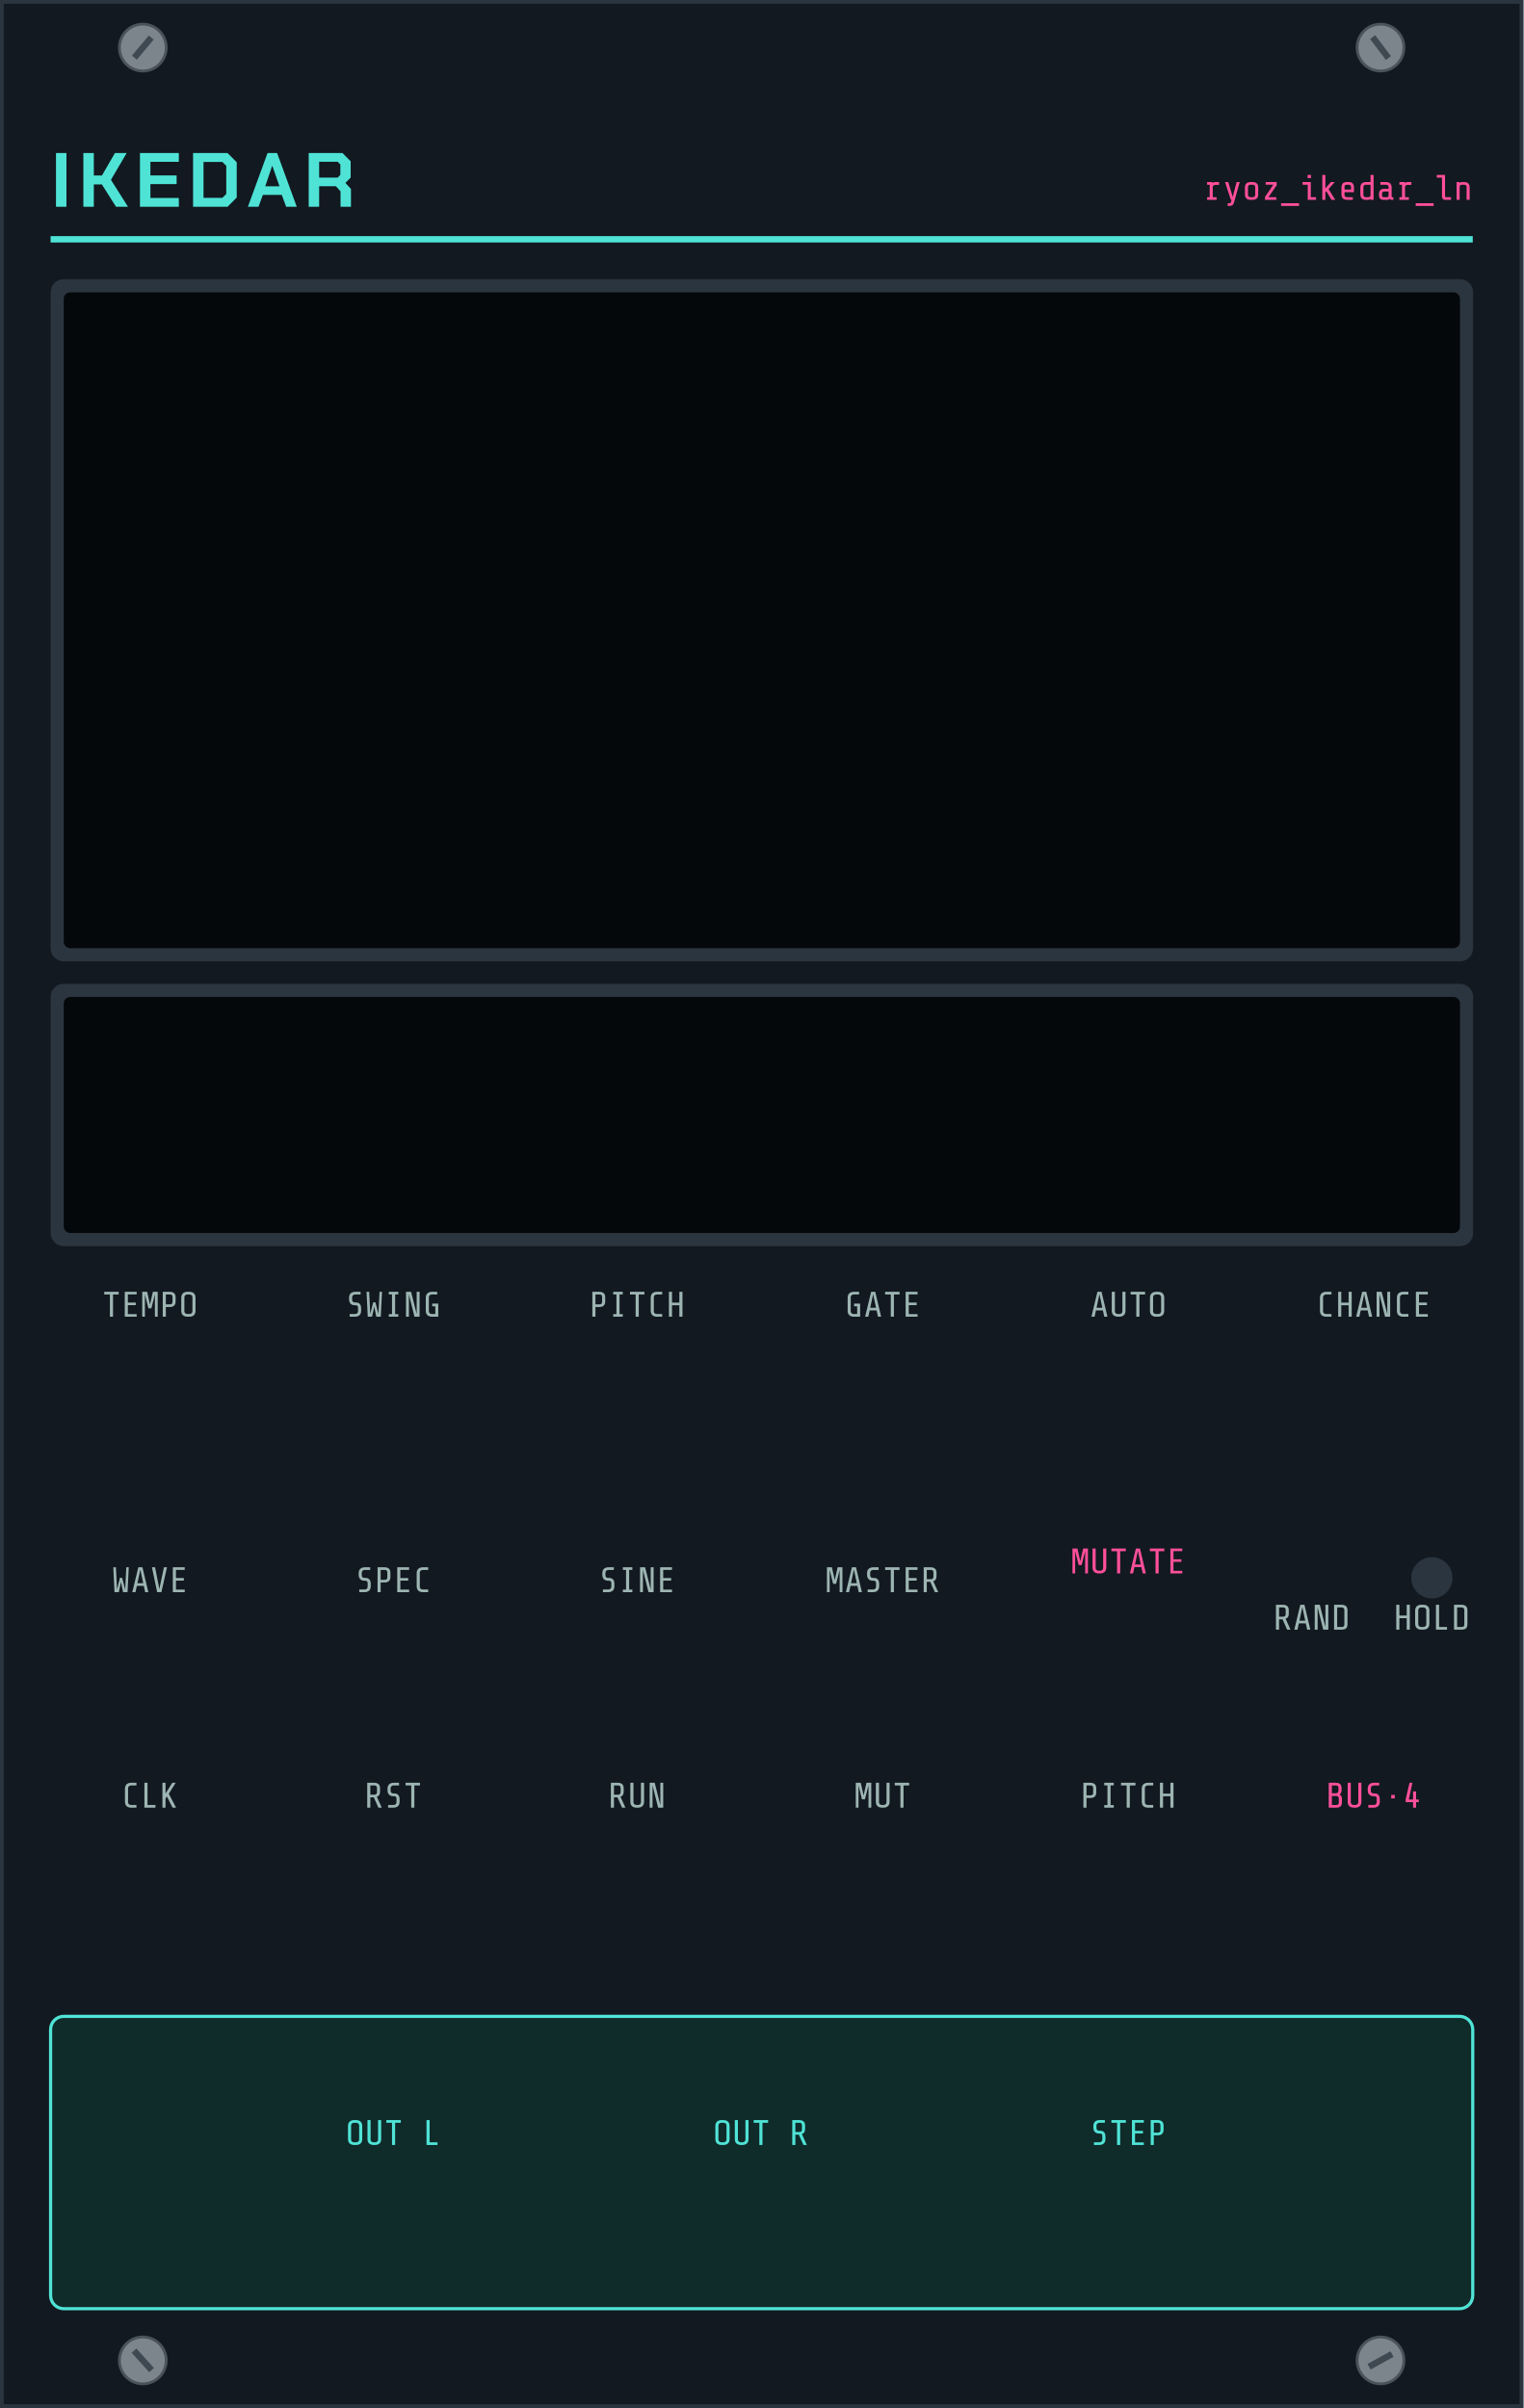
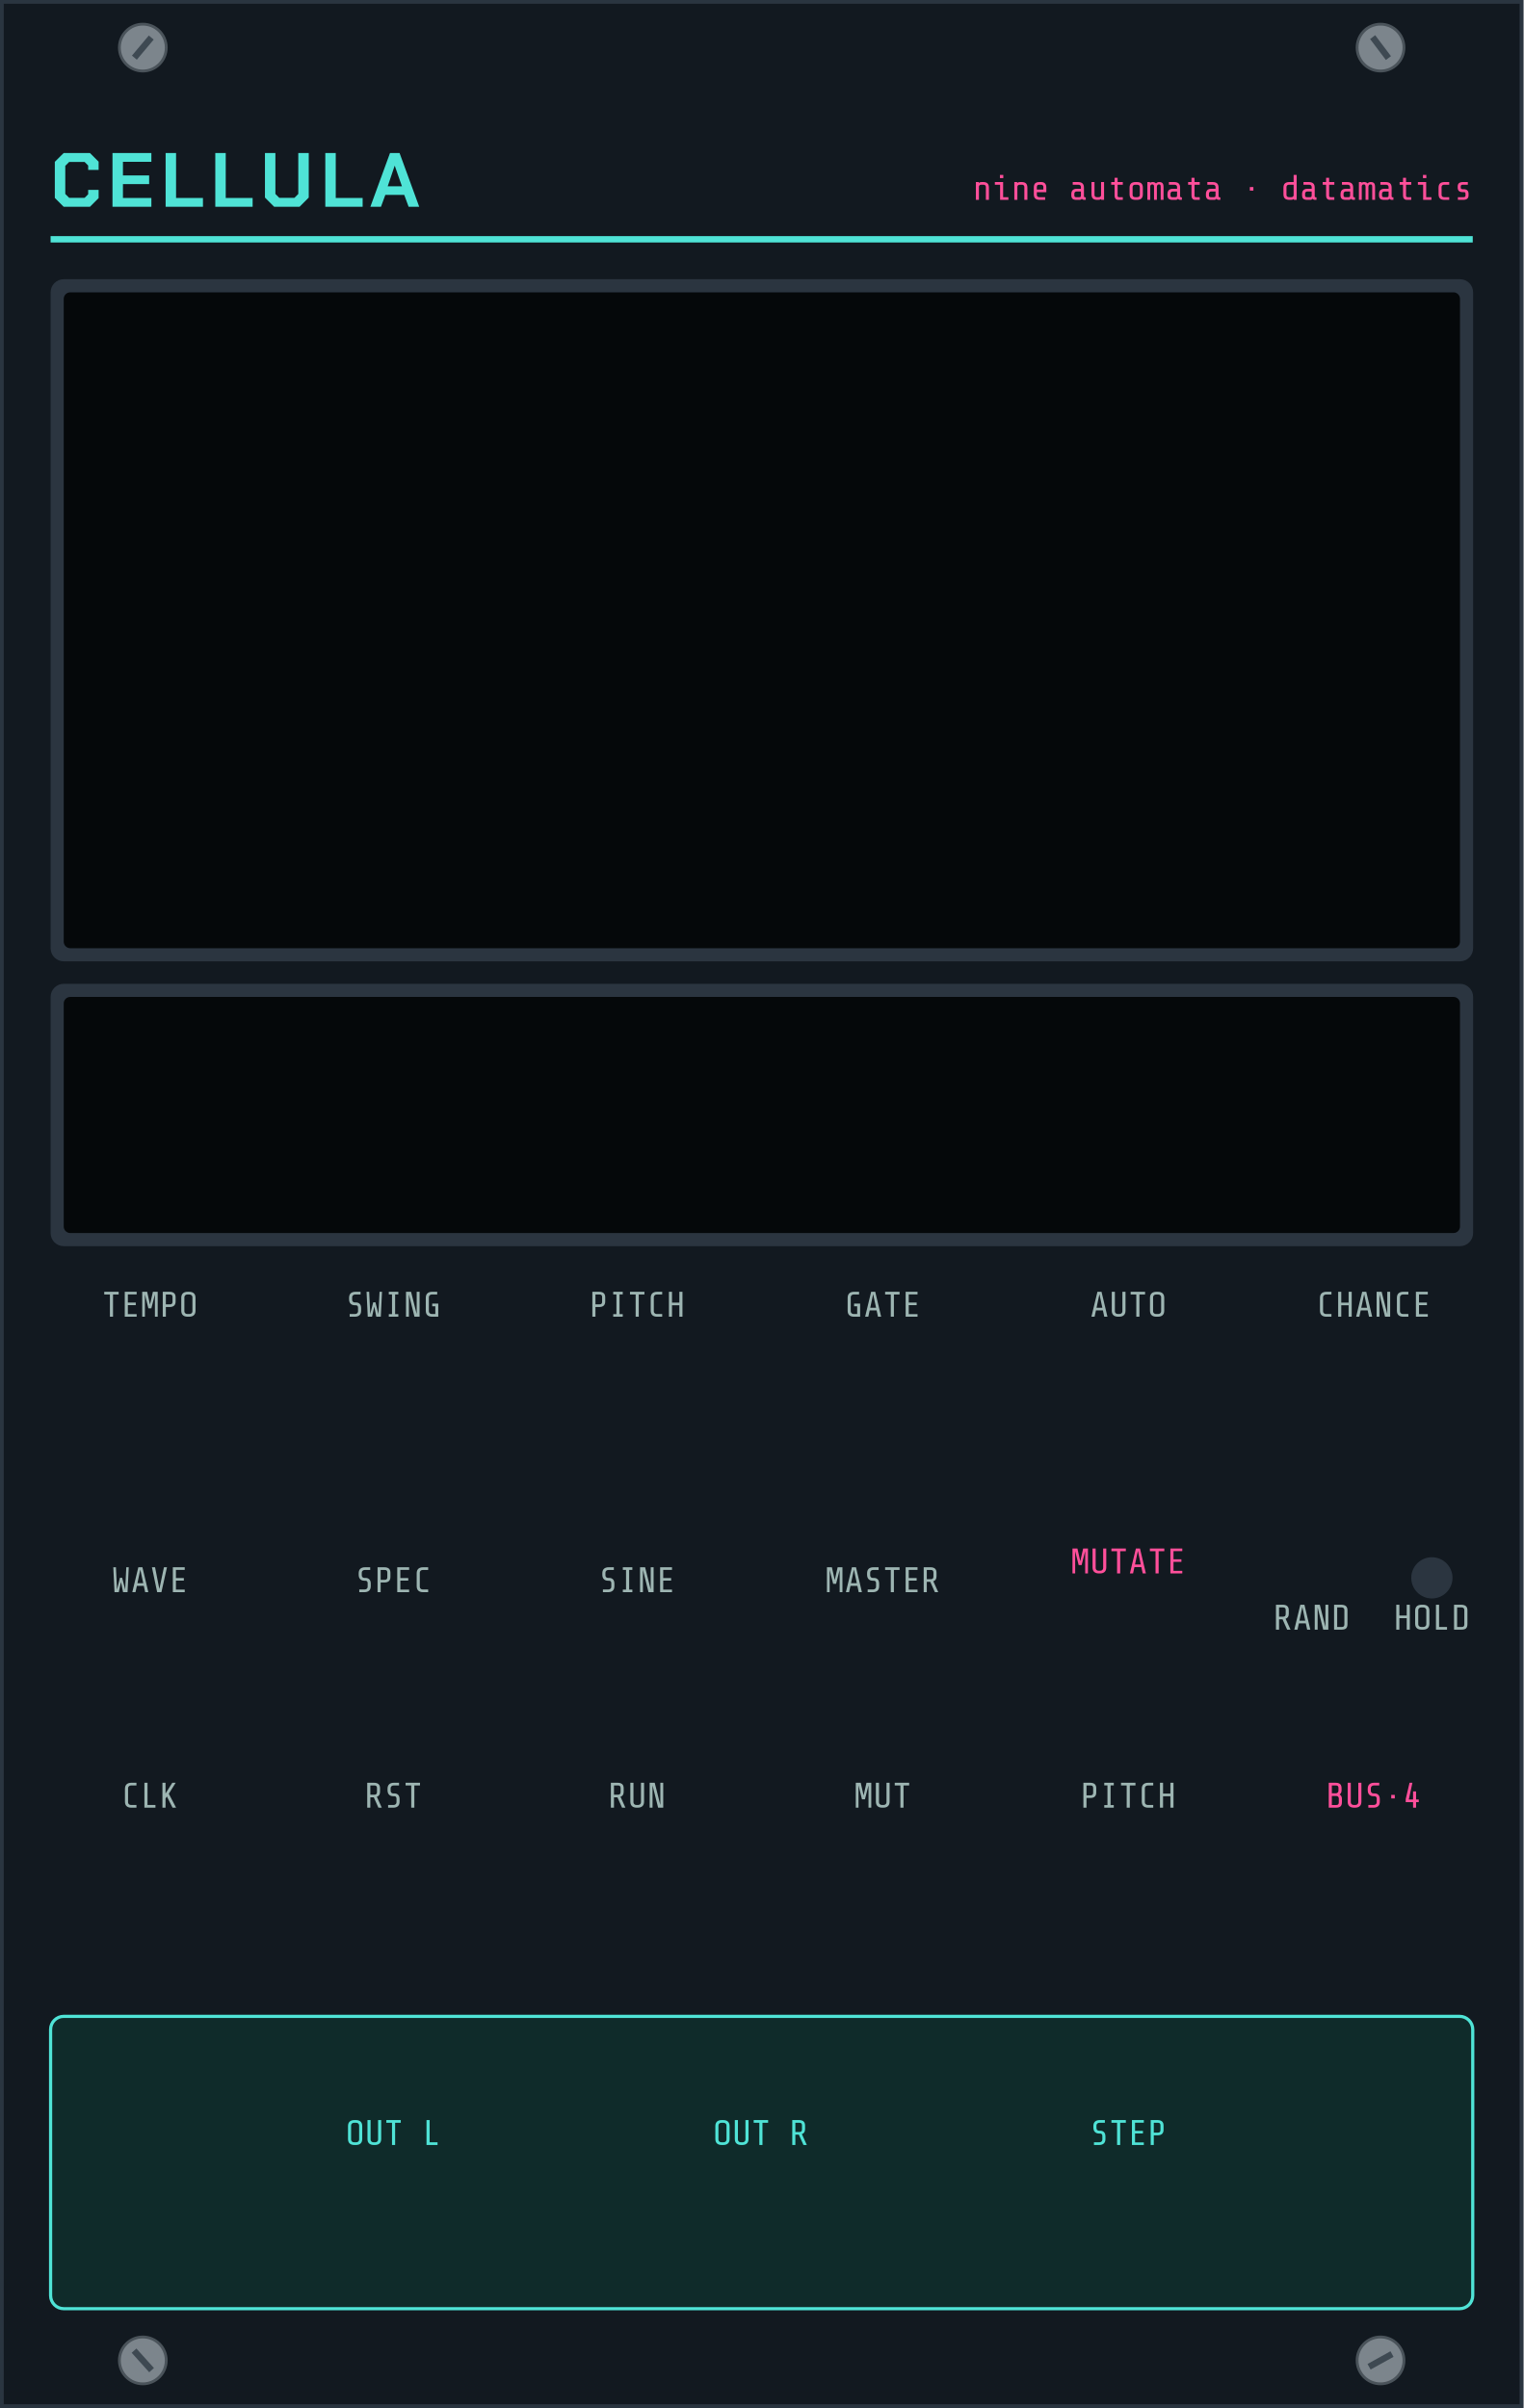
<svg xmlns="http://www.w3.org/2000/svg" width="81.280mm" height="128.500mm" viewBox="0 0 81.280 128.500">
  <rect x="0" y="0" width="81.280" height="128.5" fill="#121920" />
  <rect x="0.1" y="0.1" width="81.080" height="128.3" fill="none" stroke="#2A3540" stroke-width="0.2" />
  <circle cx="7.620" cy="2.54" r="1.25" fill="#7C858C" stroke="#4A535A" stroke-width="0.15" />
  <rect x="6.920" y="2.370" width="1.4" height="0.34" fill="#3E4952" transform="rotate(130 7.620 2.54)" />
  <circle cx="7.620" cy="125.96" r="1.25" fill="#7C858C" stroke="#4A535A" stroke-width="0.15" />
  <rect x="6.920" y="125.790" width="1.4" height="0.34" fill="#3E4952" transform="rotate(48 7.620 125.96)" />
  <circle cx="73.660" cy="2.54" r="1.25" fill="#7C858C" stroke="#4A535A" stroke-width="0.15" />
  <rect x="72.960" y="2.370" width="1.4" height="0.34" fill="#3E4952" transform="rotate(53 73.660 2.54)" />
  <circle cx="73.660" cy="125.96" r="1.25" fill="#7C858C" stroke="#4A535A" stroke-width="0.15" />
  <rect x="72.960" y="125.790" width="1.4" height="0.34" fill="#3E4952" transform="rotate(151 73.660 125.96)" />
-   <path d="M2.987 8.165H3.545V11.035H2.987Z M4.448 8.165H5.006V9.366H5.44L6.133 8.165H6.76L5.92 9.596L6.83 11.035H6.191L5.436 9.842H5.006V11.035H4.448Z M7.467 8.165H9.542V8.636H8.025V9.362H9.423V9.825H8.025V10.563H9.542V11.035H7.467Z M10.302 8.165H12.139L12.631 8.657V10.543L12.139 11.035H10.302ZM11.864 10.559 12.073 10.35V8.85L11.864 8.641H10.859V10.559Z M14.276 8.165H14.785L15.834 11.035H15.268L15.035 10.399H14.026L13.792 11.035H13.227ZM14.912 9.94 14.53 8.85H14.522L14.153 9.94Z M18.726 10.084V11.035H18.169V10.211L17.923 9.936H17.029V11.035H16.471V8.165H18.271L18.71 8.608V9.477L18.431 9.76ZM17.029 9.477H18.017L18.16 9.334V8.776L18.017 8.632H17.029Z" fill="#4FE3D6" />
-   <path d="M64.545 10.522V9.857H64.406V9.715H64.697V9.766Q64.759 9.715 64.849 9.715H65.044V9.867H64.83Q64.769 9.867 64.738 9.906Q64.708 9.945 64.706 9.985V10.522H64.913V10.665H64.406V10.522Z M65.687 10.769 65.713 10.665H65.675L65.362 9.715H65.536L65.774 10.511L65.981 9.715H66.146L65.852 10.768Q65.827 10.864 65.791 10.912Q65.755 10.959 65.71 10.974Q65.666 10.988 65.595 10.988H65.504V10.845H65.584Q65.63 10.845 65.652 10.828Q65.675 10.811 65.687 10.769Z M66.811 10.665H66.749Q66.583 10.665 66.505 10.593Q66.426 10.521 66.426 10.361V10.019Q66.426 9.859 66.505 9.787Q66.583 9.715 66.749 9.715H66.811Q66.977 9.715 67.056 9.787Q67.134 9.859 67.134 10.019V10.361Q67.134 10.521 67.056 10.593Q66.977 10.665 66.811 10.665ZM66.83 9.857H66.73Q66.659 9.857 66.623 9.89Q66.587 9.922 66.587 9.981V10.399Q66.587 10.458 66.623 10.49Q66.659 10.522 66.73 10.522H66.83Q66.901 10.522 66.937 10.49Q66.973 10.458 66.973 10.399V9.981Q66.973 9.922 66.937 9.89Q66.901 9.857 66.83 9.857Z M68.1 10.665H67.495V10.513L67.94 9.856H67.533V9.715H68.119V9.884L67.678 10.524H68.1Z M69.312 10.845V10.988H68.354V10.845Z M69.948 9.335V9.506H69.768V9.335ZM69.498 9.857V9.715H69.939V10.522H70.22V10.665H69.777V9.857Z M70.716 10.258V10.665H70.554V9.335H70.716V10.053L71.014 9.715H71.217L70.887 10.089L71.244 10.665H71.045L70.765 10.201Z M71.577 10.361V10.019Q71.577 9.856 71.647 9.785Q71.717 9.715 71.881 9.715H71.97Q72.105 9.715 72.174 9.79Q72.243 9.865 72.243 10.009V10.256H71.738V10.399Q71.738 10.458 71.774 10.49Q71.81 10.522 71.881 10.522H72.183V10.665H71.9Q71.732 10.665 71.654 10.594Q71.577 10.522 71.577 10.361ZM72.086 9.971Q72.086 9.922 72.053 9.89Q72.021 9.857 71.972 9.857H71.862Q71.793 9.857 71.766 9.889Q71.738 9.92 71.738 9.981V10.114H72.086Z M72.984 10.665H72.907Q72.739 10.665 72.661 10.594Q72.584 10.522 72.584 10.361V10.019Q72.584 9.859 72.662 9.787Q72.741 9.715 72.907 9.715H73.127V9.335H73.288V10.665H73.136V10.621Q73.074 10.665 72.984 10.665ZM73.127 10.418V9.857H72.888Q72.817 9.857 72.781 9.89Q72.745 9.922 72.745 9.981V10.399Q72.745 10.458 72.781 10.49Q72.817 10.522 72.888 10.522H73.003Q73.066 10.522 73.097 10.489Q73.127 10.456 73.127 10.418Z M74.138 10.608Q74.094 10.665 74.022 10.665H73.853Q73.708 10.665 73.643 10.607Q73.577 10.549 73.577 10.408V10.37Q73.577 10.076 73.855 10.076H74.09V9.981Q74.09 9.922 74.054 9.89Q74.018 9.857 73.948 9.857H73.653V9.715H73.929Q74.094 9.715 74.173 9.787Q74.252 9.859 74.252 10.019V10.475Q74.252 10.503 74.274 10.518Q74.295 10.532 74.347 10.532V10.665H74.242Q74.218 10.665 74.188 10.65Q74.159 10.635 74.138 10.608ZM74.09 10.427V10.218H73.853Q73.803 10.218 73.771 10.251Q73.739 10.283 73.739 10.332V10.427Q73.739 10.477 73.762 10.5Q73.784 10.522 73.834 10.522H74.003Q74.06 10.522 74.075 10.496Q74.09 10.469 74.09 10.427Z M74.805 10.522V9.857H74.666V9.715H74.957V9.766Q75.019 9.715 75.109 9.715H75.304V9.867H75.09Q75.029 9.867 74.998 9.906Q74.968 9.945 74.966 9.985V10.522H75.173V10.665H74.666V10.522Z M76.494 10.845V10.988H75.536V10.845Z M76.94 10.475V9.477H76.661V9.335H77.102V10.465Q77.102 10.496 77.117 10.509Q77.132 10.522 77.168 10.522H77.421V10.665H77.102Q77.037 10.665 76.989 10.619Q76.94 10.574 76.94 10.475Z M77.871 9.715V9.761Q77.93 9.715 78.023 9.715H78.111Q78.265 9.715 78.34 9.787Q78.415 9.859 78.415 10.019V10.665H78.253V9.981Q78.253 9.924 78.22 9.891Q78.187 9.857 78.13 9.857H78.004Q77.942 9.857 77.911 9.891Q77.881 9.924 77.881 9.962V10.665H77.719V9.715Z" fill="#FF4F9A" />
+   <path d="M2.925 10.563V8.636L3.397 8.165H4.799L5.262 8.628V9.067H4.705V8.833L4.512 8.641H3.692L3.483 8.85V10.35L3.692 10.559H4.512L4.705 10.367V10.133H5.262V10.572L4.799 11.035H3.397Z M6.002 8.165H8.077V8.636H6.56V9.362H7.958V9.825H6.56V10.563H8.077V11.035H6.002Z M8.837 8.165H9.394V10.563H10.829V11.035H8.837Z M11.487 8.165H12.044V10.563H13.479V11.035H11.487Z M14.137 10.543V8.165H14.694V10.35L14.904 10.559H15.707L15.916 10.35V8.165H16.474V10.543L15.982 11.035H14.629Z M17.357 8.165H17.914V10.563H19.349V11.035H17.357Z M20.81 8.165H21.319L22.368 11.035H21.803L21.569 10.399H20.56L20.327 11.035H19.761ZM21.446 9.94 21.065 8.85H21.056L20.687 9.94Z" fill="#4FE3D6" />
+   <path d="M52.221 9.715V9.761Q52.28 9.715 52.373 9.715H52.461Q52.615 9.715 52.69 9.787Q52.765 9.859 52.765 10.019V10.665H52.603V9.981Q52.603 9.924 52.57 9.891Q52.537 9.857 52.48 9.857H52.354Q52.292 9.857 52.261 9.891Q52.231 9.924 52.231 9.962V10.665H52.069V9.715Z M53.532 9.335V9.506H53.352V9.335ZM53.082 9.857V9.715H53.523V10.522H53.804V10.665H53.361V9.857Z M54.273 9.715V9.761Q54.332 9.715 54.425 9.715H54.513Q54.667 9.715 54.742 9.787Q54.817 9.859 54.817 10.019V10.665H54.655V9.981Q54.655 9.924 54.622 9.891Q54.589 9.857 54.532 9.857H54.406Q54.344 9.857 54.313 9.891Q54.283 9.924 54.283 9.962V10.665H54.121V9.715Z M55.161 10.361V10.019Q55.161 9.856 55.231 9.785Q55.301 9.715 55.465 9.715H55.554Q55.689 9.715 55.758 9.79Q55.828 9.865 55.828 10.009V10.256H55.322V10.399Q55.322 10.458 55.358 10.49Q55.394 10.522 55.465 10.522H55.767V10.665H55.484Q55.316 10.665 55.239 10.594Q55.161 10.522 55.161 10.361ZM55.67 9.971Q55.67 9.922 55.638 9.89Q55.605 9.857 55.556 9.857H55.446Q55.377 9.857 55.35 9.889Q55.322 9.92 55.322 9.981V10.114H55.67Z M57.722 10.608Q57.678 10.665 57.606 10.665H57.437Q57.292 10.665 57.227 10.607Q57.161 10.549 57.161 10.408V10.37Q57.161 10.076 57.439 10.076H57.674V9.981Q57.674 9.922 57.638 9.89Q57.602 9.857 57.532 9.857H57.237V9.715H57.513Q57.678 9.715 57.757 9.787Q57.836 9.859 57.836 10.019V10.475Q57.836 10.503 57.858 10.518Q57.88 10.532 57.931 10.532V10.665H57.826Q57.802 10.665 57.772 10.65Q57.743 10.635 57.722 10.608ZM57.674 10.427V10.218H57.437Q57.387 10.218 57.355 10.251Q57.323 10.283 57.323 10.332V10.427Q57.323 10.477 57.346 10.5Q57.368 10.522 57.418 10.522H57.587Q57.644 10.522 57.659 10.496Q57.674 10.469 57.674 10.427Z M58.605 10.665H58.541Q58.387 10.665 58.312 10.593Q58.237 10.521 58.237 10.361V9.715H58.398V10.399Q58.398 10.456 58.431 10.489Q58.465 10.522 58.522 10.522H58.624Q58.685 10.522 58.715 10.492Q58.744 10.462 58.748 10.424V9.715H58.909V10.665H58.757V10.621Q58.695 10.665 58.605 10.665Z M59.47 10.437V9.857H59.289V9.715H59.47V9.487H59.631V9.715H59.909V9.857H59.631V10.446Q59.631 10.488 59.652 10.505Q59.673 10.522 59.717 10.522H59.909V10.665H59.669Q59.572 10.665 59.521 10.602Q59.47 10.54 59.47 10.437Z M60.655 10.665H60.593Q60.427 10.665 60.349 10.593Q60.27 10.521 60.27 10.361V10.019Q60.27 9.859 60.349 9.787Q60.427 9.715 60.593 9.715H60.655Q60.821 9.715 60.9 9.787Q60.978 9.859 60.978 10.019V10.361Q60.978 10.521 60.9 10.593Q60.821 10.665 60.655 10.665ZM60.674 9.857H60.574Q60.503 9.857 60.467 9.89Q60.431 9.922 60.431 9.981V10.399Q60.431 10.458 60.467 10.49Q60.503 10.522 60.574 10.522H60.674Q60.745 10.522 60.781 10.49Q60.817 10.458 60.817 10.399V9.981Q60.817 9.922 60.781 9.89Q60.745 9.857 60.674 9.857Z M61.362 9.715V9.759Q61.412 9.715 61.48 9.715H61.491Q61.624 9.715 61.68 9.791Q61.742 9.715 61.845 9.715H61.856Q61.972 9.715 62.027 9.774Q62.082 9.833 62.082 9.983V10.665H61.93V9.981Q61.93 9.903 61.914 9.873Q61.898 9.842 61.841 9.842H61.83Q61.773 9.842 61.751 9.881Q61.729 9.92 61.727 9.968V10.665H61.575V9.981Q61.575 9.901 61.556 9.872Q61.537 9.842 61.488 9.842H61.476Q61.419 9.842 61.396 9.876Q61.374 9.909 61.372 9.951V10.665H61.22V9.715Z M62.852 10.608Q62.808 10.665 62.736 10.665H62.567Q62.422 10.665 62.357 10.607Q62.291 10.549 62.291 10.408V10.37Q62.291 10.076 62.569 10.076H62.804V9.981Q62.804 9.922 62.768 9.89Q62.732 9.857 62.662 9.857H62.367V9.715H62.643Q62.808 9.715 62.887 9.787Q62.966 9.859 62.966 10.019V10.475Q62.966 10.503 62.988 10.518Q63.01 10.532 63.061 10.532V10.665H62.956Q62.932 10.665 62.902 10.65Q62.873 10.635 62.852 10.608ZM62.804 10.427V10.218H62.567Q62.517 10.218 62.485 10.251Q62.453 10.283 62.453 10.332V10.427Q62.453 10.477 62.476 10.5Q62.498 10.522 62.548 10.522H62.717Q62.774 10.522 62.789 10.496Q62.804 10.469 62.804 10.427Z M63.574 10.437V9.857H63.393V9.715H63.574V9.487H63.735V9.715H64.013V9.857H63.735V10.446Q63.735 10.488 63.756 10.505Q63.777 10.522 63.821 10.522H64.013V10.665H63.773Q63.676 10.665 63.625 10.602Q63.574 10.54 63.574 10.437Z M64.904 10.608Q64.86 10.665 64.788 10.665H64.619Q64.474 10.665 64.409 10.607Q64.343 10.549 64.343 10.408V10.37Q64.343 10.076 64.621 10.076H64.856V9.981Q64.856 9.922 64.82 9.89Q64.784 9.857 64.714 9.857H64.419V9.715H64.695Q64.86 9.715 64.939 9.787Q65.018 9.859 65.018 10.019V10.475Q65.018 10.503 65.04 10.518Q65.062 10.532 65.113 10.532V10.665H65.008Q64.984 10.665 64.954 10.65Q64.925 10.635 64.904 10.608ZM64.856 10.427V10.218H64.619Q64.569 10.218 64.537 10.251Q64.505 10.283 64.505 10.332V10.427Q64.505 10.477 64.528 10.5Q64.55 10.522 64.6 10.522H64.769Q64.826 10.522 64.841 10.496Q64.856 10.469 64.856 10.427Z M66.876 9.981V10.171H66.686V9.981Z M68.881 10.665H68.803Q68.635 10.665 68.558 10.594Q68.48 10.522 68.48 10.361V10.019Q68.48 9.859 68.558 9.787Q68.637 9.715 68.803 9.715H69.023V9.335H69.185V10.665H69.033V10.621Q68.97 10.665 68.881 10.665ZM69.023 10.418V9.857H68.784Q68.713 9.857 68.677 9.89Q68.641 9.922 68.641 9.981V10.399Q68.641 10.458 68.677 10.49Q68.713 10.522 68.784 10.522H68.9Q68.962 10.522 68.993 10.489Q69.023 10.456 69.023 10.418Z M70.034 10.608Q69.99 10.665 69.918 10.665H69.749Q69.604 10.665 69.539 10.607Q69.473 10.549 69.473 10.408V10.37Q69.473 10.076 69.751 10.076H69.986V9.981Q69.986 9.922 69.95 9.89Q69.914 9.857 69.844 9.857H69.549V9.715H69.825Q69.99 9.715 70.069 9.787Q70.148 9.859 70.148 10.019V10.475Q70.148 10.503 70.17 10.518Q70.192 10.532 70.243 10.532V10.665H70.138Q70.114 10.665 70.084 10.65Q70.055 10.635 70.034 10.608ZM69.986 10.427V10.218H69.749Q69.699 10.218 69.667 10.251Q69.635 10.283 69.635 10.332V10.427Q69.635 10.477 69.658 10.5Q69.68 10.522 69.73 10.522H69.899Q69.956 10.522 69.971 10.496Q69.986 10.469 69.986 10.427Z M70.756 10.437V9.857H70.575V9.715H70.756V9.487H70.917V9.715H71.195V9.857H70.917V10.446Q70.917 10.488 70.938 10.505Q70.959 10.522 71.003 10.522H71.195V10.665H70.955Q70.858 10.665 70.807 10.602Q70.756 10.54 70.756 10.437Z M72.086 10.608Q72.042 10.665 71.97 10.665H71.801Q71.656 10.665 71.591 10.607Q71.525 10.549 71.525 10.408V10.37Q71.525 10.076 71.803 10.076H72.038V9.981Q72.038 9.922 72.002 9.89Q71.966 9.857 71.896 9.857H71.601V9.715H71.877Q72.042 9.715 72.121 9.787Q72.2 9.859 72.2 10.019V10.475Q72.2 10.503 72.222 10.518Q72.244 10.532 72.295 10.532V10.665H72.19Q72.166 10.665 72.136 10.65Q72.107 10.635 72.086 10.608ZM72.038 10.427V10.218H71.801Q71.751 10.218 71.719 10.251Q71.687 10.283 71.687 10.332V10.427Q71.687 10.477 71.71 10.5Q71.732 10.522 71.782 10.522H71.951Q72.008 10.522 72.023 10.496Q72.038 10.469 72.038 10.427Z M72.648 9.715V9.759Q72.698 9.715 72.766 9.715H72.777Q72.91 9.715 72.966 9.791Q73.028 9.715 73.131 9.715H73.142Q73.258 9.715 73.313 9.774Q73.368 9.833 73.368 9.983V10.665H73.216V9.981Q73.216 9.903 73.2 9.873Q73.184 9.842 73.127 9.842H73.116Q73.059 9.842 73.037 9.881Q73.015 9.92 73.013 9.968V10.665H72.861V9.981Q72.861 9.901 72.842 9.872Q72.823 9.842 72.774 9.842H72.762Q72.705 9.842 72.682 9.876Q72.66 9.909 72.658 9.951V10.665H72.506V9.715Z M74.138 10.608Q74.094 10.665 74.022 10.665H73.853Q73.708 10.665 73.643 10.607Q73.577 10.549 73.577 10.408V10.37Q73.577 10.076 73.855 10.076H74.09V9.981Q74.09 9.922 74.054 9.89Q74.018 9.857 73.948 9.857H73.653V9.715H73.929Q74.094 9.715 74.173 9.787Q74.252 9.859 74.252 10.019V10.475Q74.252 10.503 74.274 10.518Q74.296 10.532 74.347 10.532V10.665H74.242Q74.218 10.665 74.188 10.65Q74.159 10.635 74.138 10.608ZM74.09 10.427V10.218H73.853Q73.803 10.218 73.771 10.251Q73.739 10.283 73.739 10.332V10.427Q73.739 10.477 73.762 10.5Q73.784 10.522 73.834 10.522H74.003Q74.06 10.522 74.075 10.496Q74.09 10.469 74.09 10.427Z M74.86 10.437V9.857H74.679V9.715H74.86V9.487H75.021V9.715H75.299V9.857H75.021V10.446Q75.021 10.488 75.042 10.505Q75.063 10.522 75.107 10.522H75.299V10.665H75.059Q74.962 10.665 74.911 10.602Q74.86 10.54 74.86 10.437Z M76.104 9.335V9.506H75.924V9.335ZM75.654 9.857V9.715H76.095V10.522H76.376V10.665H75.933V9.857Z M76.756 10.361V10.019Q76.756 9.859 76.835 9.787Q76.914 9.715 77.079 9.715H77.324V9.857H77.06Q76.99 9.857 76.954 9.89Q76.917 9.922 76.917 9.981V10.399Q76.917 10.458 76.954 10.49Q76.99 10.522 77.06 10.522H77.324V10.665H77.079Q76.912 10.665 76.834 10.594Q76.756 10.522 76.756 10.361Z M78.071 10.665H77.788V10.522H78.09Q78.141 10.522 78.168 10.501Q78.194 10.479 78.194 10.437V10.336Q78.194 10.251 78.113 10.251H78.042Q77.909 10.251 77.844 10.193Q77.778 10.135 77.778 10.009V9.954Q77.778 9.827 77.85 9.771Q77.923 9.715 78.063 9.715H78.318V9.857H78.044Q77.997 9.857 77.968 9.879Q77.94 9.901 77.94 9.943V10.011Q77.94 10.055 77.965 10.076Q77.991 10.097 78.031 10.097H78.095Q78.223 10.097 78.289 10.159Q78.356 10.22 78.356 10.342V10.427Q78.356 10.547 78.283 10.606Q78.209 10.665 78.071 10.665Z" fill="#FF4F9A" />
  <rect x="2.7" y="12.60" width="75.880" height="0.34" fill="#4FE3D6" />
  <rect x="2.700" y="14.900" width="75.900" height="36.400" rx="0.7" fill="#2B3540" />
  <rect x="3.400" y="15.600" width="74.500" height="35.000" rx="0.35" fill="#05080A" />
  <rect x="2.700" y="52.500" width="75.900" height="14.000" rx="0.7" fill="#2B3540" />
  <rect x="3.400" y="53.200" width="74.500" height="12.600" rx="0.35" fill="#05080A" />
  <rect x="2.700" y="107.600" width="75.880" height="15.600" rx="0.7" fill="#0F2B2A" stroke="#4FE3D6" stroke-width="0.17" />
  <path d="M5.864 70.265V69.079H5.562V68.935H6.332V69.079H6.03V70.265Z M7.291 68.935V69.074H6.822V69.509H7.244V69.648H6.822V70.126H7.291V70.265H6.657V68.935Z M8.076 69.819H7.918L7.732 69.072V70.265H7.588V68.935H7.852L8.004 69.615L8.158 68.935H8.414V70.265H8.266V69.072Z M9.047 69.748H8.849V70.265H8.684V68.935H9.043Q9.205 68.935 9.287 69.006Q9.37 69.078 9.37 69.231V69.448Q9.37 69.602 9.288 69.675Q9.207 69.748 9.047 69.748ZM9.066 69.078H8.849V69.606H9.066Q9.138 69.606 9.171 69.572Q9.205 69.539 9.205 69.467V69.214Q9.205 69.142 9.171 69.11Q9.138 69.078 9.066 69.078Z M10.09 70.265H10.014Q9.849 70.265 9.76 70.184Q9.672 70.104 9.672 69.942V69.258Q9.672 69.097 9.76 69.016Q9.849 68.935 10.014 68.935H10.09Q10.255 68.935 10.344 69.016Q10.432 69.097 10.432 69.258V69.942Q10.432 70.104 10.344 70.184Q10.255 70.265 10.09 70.265ZM10.109 69.079H9.995Q9.925 69.079 9.881 69.121Q9.837 69.163 9.837 69.222V69.978Q9.837 70.037 9.881 70.079Q9.925 70.121 9.995 70.121H10.109Q10.179 70.121 10.223 70.079Q10.267 70.037 10.267 69.978V69.222Q10.267 69.163 10.223 69.121Q10.179 69.079 10.109 69.079Z" fill="#9DB5B2" />
  <path d="M18.927 70.265H18.657V70.121H18.946Q19.016 70.121 19.06 70.079Q19.104 70.037 19.104 69.978V69.781Q19.104 69.724 19.074 69.688Q19.045 69.653 18.986 69.653H18.929Q18.788 69.653 18.707 69.571Q18.625 69.488 18.625 69.33V69.258Q18.625 69.097 18.713 69.016Q18.802 68.935 18.967 68.935H19.239V69.079H18.948Q18.878 69.079 18.834 69.121Q18.79 69.163 18.79 69.222V69.366Q18.79 69.425 18.828 69.464Q18.866 69.503 18.927 69.503H18.984Q19.119 69.503 19.194 69.581Q19.269 69.659 19.269 69.817V69.942Q19.269 70.104 19.181 70.184Q19.092 70.265 18.927 70.265Z M19.97 69.725 19.851 70.265H19.622L19.558 68.935H19.698L19.755 70.123L19.913 69.496H20.031L20.192 70.123L20.251 68.935H20.383L20.318 70.265H20.078Z M20.916 70.126V69.074H20.745V68.935H21.253V69.074H21.082V70.126H21.253V70.265H20.745V70.126Z M21.817 70.265H21.663V68.935H21.933L22.233 70.124V68.935H22.387V70.265H22.115L21.817 69.076Z M22.718 69.942V69.258Q22.718 69.097 22.806 69.016Q22.894 68.935 23.06 68.935H23.327V69.079H23.041Q22.97 69.079 22.927 69.121Q22.883 69.163 22.883 69.222V69.978Q22.883 70.037 22.927 70.079Q22.97 70.121 23.041 70.121H23.227V69.708H23.061V69.566H23.384V70.265H23.06Q22.894 70.265 22.806 70.184Q22.718 70.104 22.718 69.942Z" fill="#9DB5B2" />
  <path d="M31.969 69.748H31.771V70.265H31.606V68.935H31.965Q32.127 68.935 32.209 69.006Q32.292 69.078 32.292 69.231V69.448Q32.292 69.602 32.21 69.675Q32.128 69.748 31.969 69.748ZM31.988 69.078H31.771V69.606H31.988Q32.06 69.606 32.093 69.572Q32.127 69.539 32.127 69.467V69.214Q32.127 69.142 32.093 69.11Q32.06 69.078 31.988 69.078Z M32.89 70.126V69.074H32.719V68.935H33.227V69.074H33.056V70.126H33.227V70.265H32.719V70.126Z M33.916 70.265V69.079H33.614V68.935H34.384V69.079H34.082V70.265Z M34.72 69.942V69.258Q34.72 69.097 34.808 69.016Q34.897 68.935 35.062 68.935H35.332V69.079H35.043Q34.973 69.079 34.929 69.121Q34.885 69.163 34.885 69.222V69.978Q34.885 70.037 34.929 70.079Q34.973 70.121 35.043 70.121H35.332V70.265H35.062Q34.897 70.265 34.808 70.184Q34.72 70.104 34.72 69.942Z M35.856 69.653V70.265H35.691V68.935H35.856V69.513H36.248V68.935H36.413V70.265H36.248V69.653Z" fill="#9DB5B2" />
  <path d="M45.227 69.942V69.258Q45.227 69.097 45.315 69.016Q45.403 68.935 45.569 68.935H45.837V69.079H45.55Q45.479 69.079 45.436 69.121Q45.392 69.163 45.392 69.222V69.978Q45.392 70.037 45.436 70.079Q45.479 70.121 45.55 70.121H45.736V69.708H45.571V69.566H45.894V70.265H45.569Q45.403 70.265 45.315 70.184Q45.227 70.104 45.227 69.942Z M46.403 69.929 46.329 70.265H46.16L46.481 68.935H46.699L47.015 70.265H46.845L46.773 69.929ZM46.743 69.786 46.587 69.06 46.433 69.786Z M47.529 70.265V69.079H47.227V68.935H47.997V69.079H47.695V70.265Z M48.956 68.935V69.074H48.487V69.509H48.909V69.648H48.487V70.126H48.956V70.265H48.322V68.935Z" fill="#9DB5B2" />
  <path d="M58.477 69.929 58.403 70.265H58.234L58.555 68.935H58.773L59.089 70.265H58.919L58.847 69.929ZM58.817 69.786 58.661 69.06 58.507 69.786Z M59.71 70.265H59.662Q59.497 70.265 59.409 70.184Q59.32 70.104 59.32 69.942V68.935H59.486V69.978Q59.486 70.037 59.529 70.079Q59.573 70.121 59.643 70.121H59.729Q59.799 70.121 59.843 70.079Q59.887 70.037 59.887 69.978V68.935H60.052V69.942Q60.052 70.104 59.963 70.184Q59.875 70.265 59.71 70.265Z M60.629 70.265V69.079H60.327V68.935H61.097V69.079H60.795V70.265Z M61.777 70.265H61.701Q61.536 70.265 61.447 70.184Q61.359 70.104 61.359 69.942V69.258Q61.359 69.097 61.447 69.016Q61.536 68.935 61.701 68.935H61.777Q61.942 68.935 62.031 69.016Q62.119 69.097 62.119 69.258V69.942Q62.119 70.104 62.031 70.184Q61.942 70.265 61.777 70.265ZM61.796 69.079H61.682Q61.612 69.079 61.568 69.121Q61.524 69.163 61.524 69.222V69.978Q61.524 70.037 61.568 70.079Q61.612 70.121 61.682 70.121H61.796Q61.866 70.121 61.91 70.079Q61.954 70.037 61.954 69.978V69.222Q61.954 69.163 61.91 69.121Q61.866 69.079 61.796 69.079Z" fill="#9DB5B2" />
  <path d="M70.429 69.942V69.258Q70.429 69.097 70.517 69.016Q70.606 68.935 70.771 68.935H71.041V69.079H70.752Q70.682 69.079 70.638 69.121Q70.594 69.163 70.594 69.222V69.978Q70.594 70.037 70.638 70.079Q70.682 70.121 70.752 70.121H71.041V70.265H70.771Q70.606 70.265 70.517 70.184Q70.429 70.104 70.429 69.942Z M71.565 69.653V70.265H71.4V68.935H71.565V69.513H71.957V68.935H72.122V70.265H71.957V69.653Z M72.603 69.929 72.529 70.265H72.359L72.681 68.935H72.899L73.214 70.265H73.045L72.973 69.929ZM72.943 69.786 72.787 69.06 72.633 69.786Z M73.604 70.265H73.45V68.935H73.72L74.02 70.124V68.935H74.174V70.265H73.902L73.604 69.076Z M74.533 69.942V69.258Q74.533 69.097 74.621 69.016Q74.71 68.935 74.875 68.935H75.145V69.079H74.856Q74.786 69.079 74.742 69.121Q74.698 69.163 74.698 69.222V69.978Q74.698 70.037 74.742 70.079Q74.786 70.121 74.856 70.121H75.145V70.265H74.875Q74.71 70.265 74.621 70.184Q74.533 70.104 74.533 69.942Z M76.182 68.935V69.074H75.713V69.509H76.135V69.648H75.713V70.126H76.182V70.265H75.548V68.935Z" fill="#9DB5B2" />
  <path d="M6.457 84.425 6.338 84.965H6.11L6.045 83.635H6.186L6.243 84.823L6.4 84.196H6.518L6.68 84.823L6.738 83.635H6.87L6.805 84.965H6.566Z M7.303 84.629 7.229 84.965H7.059L7.381 83.635H7.599L7.915 84.965H7.745L7.673 84.629ZM7.643 84.486 7.487 83.76 7.333 84.486Z M8.106 83.635H8.274L8.502 84.798L8.747 83.635H8.91L8.612 84.965H8.386Z M9.856 83.635V83.774H9.387V84.209H9.809V84.348H9.387V84.826H9.856V84.965H9.222V83.635Z" fill="#9DB5B2" />
  <path d="M19.44 84.965H19.17V84.821H19.459Q19.529 84.821 19.573 84.779Q19.617 84.737 19.617 84.678V84.481Q19.617 84.424 19.587 84.388Q19.558 84.353 19.499 84.353H19.442Q19.301 84.353 19.22 84.271Q19.138 84.188 19.138 84.03V83.958Q19.138 83.797 19.226 83.716Q19.315 83.635 19.48 83.635H19.752V83.779H19.461Q19.391 83.779 19.347 83.821Q19.303 83.863 19.303 83.922V84.066Q19.303 84.125 19.341 84.164Q19.379 84.203 19.44 84.203H19.497Q19.632 84.203 19.707 84.281Q19.782 84.359 19.782 84.517V84.642Q19.782 84.804 19.694 84.884Q19.605 84.965 19.44 84.965Z M20.508 84.448H20.31V84.965H20.145V83.635H20.504Q20.666 83.635 20.748 83.706Q20.831 83.778 20.831 83.931V84.148Q20.831 84.302 20.749 84.375Q20.668 84.448 20.508 84.448ZM20.527 83.778H20.31V84.306H20.527Q20.599 84.306 20.632 84.272Q20.666 84.239 20.666 84.167V83.914Q20.666 83.842 20.632 83.81Q20.599 83.778 20.527 83.778Z M21.83 83.635V83.774H21.361V84.209H21.783V84.348H21.361V84.826H21.83V84.965H21.196V83.635Z M22.233 84.642V83.958Q22.233 83.797 22.321 83.716Q22.41 83.635 22.575 83.635H22.845V83.779H22.556Q22.486 83.779 22.442 83.821Q22.398 83.863 22.398 83.922V84.678Q22.398 84.737 22.442 84.779Q22.486 84.821 22.556 84.821H22.845V84.965H22.575Q22.41 84.965 22.321 84.884Q22.233 84.804 22.233 84.642Z" fill="#9DB5B2" />
  <path d="M32.44 84.965H32.17V84.821H32.459Q32.529 84.821 32.573 84.779Q32.617 84.737 32.617 84.678V84.481Q32.617 84.424 32.587 84.388Q32.558 84.353 32.499 84.353H32.442Q32.301 84.353 32.22 84.271Q32.138 84.188 32.138 84.03V83.958Q32.138 83.797 32.226 83.716Q32.315 83.635 32.48 83.635H32.752V83.779H32.461Q32.391 83.779 32.347 83.821Q32.303 83.863 32.303 83.922V84.066Q32.303 84.125 32.341 84.164Q32.379 84.203 32.44 84.203H32.497Q32.632 84.203 32.707 84.281Q32.782 84.359 32.782 84.517V84.642Q32.782 84.804 32.694 84.884Q32.605 84.965 32.44 84.965Z M33.403 84.826V83.774H33.232V83.635H33.74V83.774H33.569V84.826H33.74V84.965H33.232V84.826Z M34.304 84.965H34.15V83.635H34.42L34.72 84.824V83.635H34.874V84.965H34.602L34.304 83.776Z M35.856 83.635V83.774H35.387V84.209H35.809V84.348H35.387V84.826H35.856V84.965H35.222V83.635Z" fill="#9DB5B2" />
  <path d="M44.611 84.519H44.453L44.267 83.772V84.965H44.123V83.635H44.387L44.539 84.315L44.693 83.635H44.949V84.965H44.801V83.772Z M45.377 84.629 45.303 84.965H45.134L45.455 83.635H45.673L45.989 84.965H45.819L45.747 84.629ZM45.717 84.486 45.561 83.76 45.407 84.486Z M46.566 84.965H46.296V84.821H46.585Q46.655 84.821 46.699 84.779Q46.743 84.737 46.743 84.678V84.481Q46.743 84.424 46.713 84.388Q46.684 84.353 46.625 84.353H46.568Q46.427 84.353 46.346 84.271Q46.264 84.188 46.264 84.03V83.958Q46.264 83.797 46.352 83.716Q46.441 83.635 46.606 83.635H46.878V83.779H46.587Q46.517 83.779 46.473 83.821Q46.429 83.863 46.429 83.922V84.066Q46.429 84.125 46.467 84.164Q46.505 84.203 46.566 84.203H46.623Q46.758 84.203 46.833 84.281Q46.908 84.359 46.908 84.517V84.642Q46.908 84.804 46.82 84.884Q46.731 84.965 46.566 84.965Z M47.529 84.965V83.779H47.227V83.635H47.997V83.779H47.695V84.965Z M48.956 83.635V83.774H48.487V84.209H48.909V84.348H48.487V84.826H48.956V84.965H48.322V83.635Z M49.45 84.414V84.965H49.285V83.635H49.642Q49.804 83.635 49.886 83.706Q49.969 83.778 49.969 83.931V84.114Q49.969 84.329 49.798 84.382L50.062 84.965H49.882L49.637 84.414ZM49.665 83.778H49.45V84.272H49.665Q49.737 84.272 49.77 84.238Q49.804 84.205 49.804 84.133V83.914Q49.804 83.842 49.77 83.81Q49.737 83.778 49.665 83.778Z" fill="#9DB5B2" />
  <path d="M57.711 83.519H57.553L57.367 82.772V83.965H57.223V82.635H57.487L57.639 83.315L57.793 82.635H58.049V83.965H57.901V82.772Z M58.684 83.965H58.636Q58.471 83.965 58.383 83.884Q58.294 83.804 58.294 83.642V82.635H58.46V83.678Q58.46 83.737 58.503 83.779Q58.547 83.821 58.617 83.821H58.703Q58.773 83.821 58.817 83.779Q58.861 83.737 58.861 83.678V82.635H59.026V83.642Q59.026 83.804 58.937 83.884Q58.849 83.965 58.684 83.965Z M59.603 83.965V82.779H59.301V82.635H60.071V82.779H59.769V83.965Z M60.529 83.629 60.455 83.965H60.286L60.607 82.635H60.825L61.141 83.965H60.971L60.899 83.629ZM60.869 83.486 60.713 82.76 60.559 83.486Z M61.655 83.965V82.779H61.353V82.635H62.123V82.779H61.821V83.965Z M63.082 82.635V82.774H62.613V83.209H63.035V83.348H62.613V83.826H63.082V83.965H62.448V82.635Z" fill="#FF4F9A" />
  <path d="M68.246 86.414V86.965H68.081V85.635H68.438Q68.6 85.635 68.682 85.706Q68.765 85.778 68.765 85.931V86.114Q68.765 86.329 68.594 86.382L68.858 86.965H68.678L68.432 86.414ZM68.461 85.778H68.246V86.272H68.461Q68.533 86.272 68.566 86.238Q68.6 86.205 68.6 86.133V85.914Q68.6 85.842 68.566 85.81Q68.533 85.778 68.461 85.778Z M69.303 86.629 69.229 86.965H69.059L69.381 85.635H69.599L69.914 86.965H69.745L69.673 86.629ZM69.643 86.486 69.487 85.76 69.333 86.486Z M70.304 86.965H70.15V85.635H70.42L70.72 86.824V85.635H70.874V86.965H70.602L70.304 85.776Z M71.573 86.965H71.182V85.635H71.55Q71.721 85.635 71.809 85.704Q71.896 85.774 71.896 85.931V86.665Q71.896 86.828 71.821 86.897Q71.746 86.965 71.573 86.965ZM71.592 85.778H71.347V86.823H71.59Q71.662 86.823 71.697 86.789Q71.731 86.756 71.731 86.684V85.914Q71.731 85.852 71.693 85.815Q71.655 85.778 71.592 85.778Z" fill="#9DB5B2" />
  <circle cx="76.400" cy="84.200" r="1.100" fill="#2B3540" />
  <path d="M74.665 86.353V86.965H74.5V85.635H74.665V86.213H75.057V85.635H75.222V86.965H75.057V86.353Z M75.925 86.965H75.849Q75.684 86.965 75.595 86.884Q75.507 86.803 75.507 86.642V85.958Q75.507 85.797 75.595 85.716Q75.684 85.635 75.849 85.635H75.925Q76.09 85.635 76.179 85.716Q76.267 85.797 76.267 85.958V86.642Q76.267 86.803 76.179 86.884Q76.09 86.965 75.925 86.965ZM75.944 85.779H75.83Q75.76 85.779 75.716 85.821Q75.672 85.863 75.672 85.922V86.678Q75.672 86.737 75.716 86.779Q75.76 86.821 75.83 86.821H75.944Q76.014 86.821 76.058 86.779Q76.102 86.737 76.102 86.678V85.922Q76.102 85.863 76.058 85.821Q76.014 85.779 75.944 85.779Z M76.784 85.635V86.821H77.207V86.965H76.618V85.635Z M77.973 86.965H77.582V85.635H77.95Q78.121 85.635 78.209 85.704Q78.296 85.774 78.296 85.931V86.665Q78.296 86.828 78.221 86.897Q78.146 86.965 77.973 86.965ZM77.992 85.778H77.747V86.823H77.99Q78.062 86.823 78.097 86.789Q78.131 86.756 78.131 86.684V85.914Q78.131 85.852 78.093 85.815Q78.055 85.778 77.992 85.778Z" fill="#9DB5B2" />
  <path d="M6.668 96.142V95.458Q6.668 95.297 6.756 95.216Q6.845 95.135 7.01 95.135H7.28V95.279H6.991Q6.921 95.279 6.877 95.321Q6.833 95.363 6.833 95.422V96.178Q6.833 96.237 6.877 96.279Q6.921 96.321 6.991 96.321H7.28V96.465H7.01Q6.845 96.465 6.756 96.384Q6.668 96.304 6.668 96.142Z M7.871 95.135V96.321H8.294V96.465H7.705V95.135Z M8.832 95.975V96.465H8.667V95.135H8.832V95.709L9.193 95.135H9.374L9.007 95.722L9.396 96.465H9.207L8.904 95.867Z" fill="#9DB5B2" />
  <path d="M19.759 95.914V96.465H19.594V95.135H19.951Q20.113 95.135 20.195 95.206Q20.278 95.278 20.278 95.431V95.614Q20.278 95.829 20.107 95.882L20.371 96.465H20.191L19.945 95.914ZM19.974 95.278H19.759V95.772H19.974Q20.046 95.772 20.079 95.738Q20.113 95.705 20.113 95.633V95.414Q20.113 95.342 20.079 95.31Q20.046 95.278 19.974 95.278Z M20.979 96.465H20.709V96.321H20.998Q21.068 96.321 21.112 96.279Q21.156 96.237 21.156 96.178V95.981Q21.156 95.924 21.126 95.888Q21.097 95.853 21.038 95.853H20.981Q20.84 95.853 20.759 95.771Q20.677 95.688 20.677 95.53V95.458Q20.677 95.297 20.765 95.216Q20.854 95.135 21.019 95.135H21.291V95.279H21.0Q20.93 95.279 20.886 95.321Q20.842 95.363 20.842 95.422V95.566Q20.842 95.625 20.88 95.664Q20.918 95.703 20.979 95.703H21.036Q21.171 95.703 21.246 95.781Q21.321 95.859 21.321 96.017V96.142Q21.321 96.304 21.233 96.384Q21.144 96.465 20.979 96.465Z M21.942 96.465V95.279H21.64V95.135H22.41V95.279H22.108V96.465Z" fill="#9DB5B2" />
  <path d="M32.759 95.914V96.465H32.594V95.135H32.951Q33.113 95.135 33.195 95.206Q33.278 95.278 33.278 95.431V95.614Q33.278 95.829 33.107 95.882L33.371 96.465H33.191L32.945 95.914ZM32.974 95.278H32.759V95.772H32.974Q33.046 95.772 33.079 95.738Q33.113 95.705 33.113 95.633V95.414Q33.113 95.342 33.079 95.31Q33.046 95.278 32.974 95.278Z M34.023 96.465H33.975Q33.81 96.465 33.722 96.384Q33.633 96.304 33.633 96.142V95.135H33.799V96.178Q33.799 96.237 33.842 96.279Q33.886 96.321 33.956 96.321H34.042Q34.112 96.321 34.156 96.279Q34.2 96.237 34.2 96.178V95.135H34.365V96.142Q34.365 96.304 34.276 96.384Q34.188 96.465 34.023 96.465Z M34.817 96.465H34.663V95.135H34.933L35.233 96.324V95.135H35.387V96.465H35.115L34.817 95.276Z" fill="#9DB5B2" />
  <path d="M46.15 96.019H45.992L45.806 95.272V96.465H45.662V95.135H45.926L46.078 95.815L46.232 95.135H46.488V96.465H46.34V95.272Z M47.123 96.465H47.075Q46.91 96.465 46.822 96.384Q46.733 96.304 46.733 96.142V95.135H46.899V96.178Q46.899 96.237 46.942 96.279Q46.986 96.321 47.056 96.321H47.142Q47.212 96.321 47.256 96.279Q47.3 96.237 47.3 96.178V95.135H47.465V96.142Q47.465 96.304 47.376 96.384Q47.288 96.465 47.123 96.465Z M48.042 96.465V95.279H47.74V95.135H48.51V95.279H48.208V96.465Z" fill="#9DB5B2" />
  <path d="M58.169 95.948H57.971V96.465H57.806V95.135H58.165Q58.327 95.135 58.409 95.206Q58.492 95.278 58.492 95.431V95.648Q58.492 95.802 58.41 95.875Q58.329 95.948 58.169 95.948ZM58.188 95.278H57.971V95.806H58.188Q58.26 95.806 58.293 95.772Q58.327 95.739 58.327 95.667V95.414Q58.327 95.342 58.293 95.31Q58.26 95.278 58.188 95.278Z M59.09 96.326V95.274H58.919V95.135H59.427V95.274H59.256V96.326H59.427V96.465H58.919V96.326Z M60.116 96.465V95.279H59.814V95.135H60.584V95.279H60.282V96.465Z M60.92 96.142V95.458Q60.92 95.297 61.008 95.216Q61.097 95.135 61.262 95.135H61.532V95.279H61.243Q61.173 95.279 61.129 95.321Q61.085 95.363 61.085 95.422V96.178Q61.085 96.237 61.129 96.279Q61.173 96.321 61.243 96.321H61.532V96.465H61.262Q61.097 96.465 61.008 96.384Q60.92 96.304 60.92 96.142Z M62.056 95.853V96.465H61.891V95.135H62.056V95.713H62.448V95.135H62.613V96.465H62.448V95.853Z" fill="#9DB5B2" />
  <path d="M71.276 96.465H70.897V95.135H71.254Q71.423 95.135 71.502 95.203Q71.581 95.272 71.581 95.431V95.54Q71.581 95.686 71.476 95.76Q71.6 95.829 71.6 95.994V96.165Q71.6 96.328 71.524 96.397Q71.449 96.465 71.276 96.465ZM71.276 95.278H71.062V95.697H71.276Q71.335 95.697 71.375 95.659Q71.415 95.621 71.415 95.559V95.414Q71.415 95.342 71.382 95.31Q71.349 95.278 71.276 95.278ZM71.296 95.84H71.062V96.323H71.294Q71.366 96.323 71.4 96.289Q71.434 96.256 71.434 96.184V95.977Q71.434 95.914 71.396 95.877Q71.358 95.84 71.296 95.84Z M72.297 96.465H72.249Q72.084 96.465 71.996 96.384Q71.907 96.304 71.907 96.142V95.135H72.073V96.178Q72.073 96.237 72.116 96.279Q72.16 96.321 72.23 96.321H72.316Q72.386 96.321 72.43 96.279Q72.474 96.237 72.474 96.178V95.135H72.639V96.142Q72.639 96.304 72.55 96.384Q72.462 96.465 72.297 96.465Z M73.279 96.465H73.009V96.321H73.298Q73.368 96.321 73.412 96.279Q73.456 96.237 73.456 96.178V95.981Q73.456 95.924 73.426 95.888Q73.397 95.853 73.338 95.853H73.281Q73.14 95.853 73.059 95.771Q72.977 95.688 72.977 95.53V95.458Q72.977 95.297 73.065 95.216Q73.154 95.135 73.319 95.135H73.591V95.279H73.3Q73.23 95.279 73.186 95.321Q73.142 95.363 73.142 95.422V95.566Q73.142 95.625 73.18 95.664Q73.218 95.703 73.279 95.703H73.336Q73.471 95.703 73.546 95.781Q73.621 95.859 73.621 96.017V96.142Q73.621 96.304 73.533 96.384Q73.444 96.465 73.279 96.465Z M74.421 95.781V95.971H74.231V95.781Z M75.396 96.465V96.169H75.004V96.005L75.208 95.135H75.361L75.168 96.03H75.396V95.597H75.557V96.03H75.7V96.169H75.557V96.465Z" fill="#FF4F9A" />
  <path d="M18.986 114.465H18.91Q18.745 114.465 18.656 114.384Q18.568 114.304 18.568 114.142V113.458Q18.568 113.297 18.656 113.216Q18.745 113.135 18.91 113.135H18.986Q19.151 113.135 19.24 113.216Q19.328 113.297 19.328 113.458V114.142Q19.328 114.304 19.24 114.384Q19.151 114.465 18.986 114.465ZM19.005 113.279H18.891Q18.821 113.279 18.777 113.321Q18.733 113.363 18.733 113.422V114.178Q18.733 114.237 18.777 114.279Q18.821 114.321 18.891 114.321H19.005Q19.075 114.321 19.119 114.279Q19.163 114.237 19.163 114.178V113.422Q19.163 113.363 19.119 113.321Q19.075 113.279 19.005 113.279Z M19.997 114.465H19.949Q19.784 114.465 19.696 114.384Q19.607 114.304 19.607 114.142V113.135H19.773V114.178Q19.773 114.237 19.816 114.279Q19.86 114.321 19.93 114.321H20.016Q20.086 114.321 20.13 114.279Q20.173 114.237 20.173 114.178V113.135H20.339V114.142Q20.339 114.304 20.25 114.384Q20.162 114.465 19.997 114.465Z M20.916 114.465V113.279H20.614V113.135H21.384V113.279H21.082V114.465Z M22.923 113.135V114.321H23.346V114.465H22.757V113.135Z" fill="#4FE3D6" />
  <path d="M38.586 114.465H38.51Q38.345 114.465 38.256 114.384Q38.168 114.304 38.168 114.142V113.458Q38.168 113.297 38.256 113.216Q38.345 113.135 38.51 113.135H38.586Q38.751 113.135 38.84 113.216Q38.928 113.297 38.928 113.458V114.142Q38.928 114.304 38.84 114.384Q38.751 114.465 38.586 114.465ZM38.605 113.279H38.491Q38.421 113.279 38.377 113.321Q38.333 113.363 38.333 113.422V114.178Q38.333 114.237 38.377 114.279Q38.421 114.321 38.491 114.321H38.605Q38.675 114.321 38.719 114.279Q38.763 114.237 38.763 114.178V113.422Q38.763 113.363 38.719 113.321Q38.675 113.279 38.605 113.279Z M39.597 114.465H39.549Q39.384 114.465 39.296 114.384Q39.207 114.304 39.207 114.142V113.135H39.373V114.178Q39.373 114.237 39.416 114.279Q39.46 114.321 39.53 114.321H39.616Q39.686 114.321 39.73 114.279Q39.774 114.237 39.774 114.178V113.135H39.939V114.142Q39.939 114.304 39.85 114.384Q39.762 114.465 39.597 114.465Z M40.516 114.465V113.279H40.214V113.135H40.984V113.279H40.682V114.465Z M42.437 113.914V114.465H42.272V113.135H42.629Q42.791 113.135 42.873 113.206Q42.956 113.278 42.956 113.431V113.614Q42.956 113.829 42.785 113.882L43.049 114.465H42.869L42.624 113.914ZM42.652 113.278H42.437V113.772H42.652Q42.724 113.772 42.757 113.738Q42.791 113.705 42.791 113.633V113.414Q42.791 113.342 42.757 113.31Q42.724 113.278 42.652 113.278Z" fill="#4FE3D6" />
  <path d="M58.64 114.465H58.37V114.321H58.659Q58.729 114.321 58.773 114.279Q58.817 114.237 58.817 114.178V113.981Q58.817 113.924 58.787 113.888Q58.758 113.853 58.699 113.853H58.642Q58.501 113.853 58.42 113.771Q58.338 113.688 58.338 113.53V113.458Q58.338 113.297 58.426 113.216Q58.515 113.135 58.68 113.135H58.952V113.279H58.661Q58.591 113.279 58.547 113.321Q58.503 113.363 58.503 113.422V113.566Q58.503 113.625 58.541 113.664Q58.579 113.703 58.64 113.703H58.697Q58.832 113.703 58.907 113.781Q58.982 113.859 58.982 114.017V114.142Q58.982 114.304 58.894 114.384Q58.805 114.465 58.64 114.465Z M59.603 114.465V113.279H59.301V113.135H60.071V113.279H59.769V114.465Z M61.03 113.135V113.274H60.561V113.709H60.983V113.848H60.561V114.326H61.03V114.465H60.396V113.135Z M61.76 113.948H61.562V114.465H61.397V113.135H61.756Q61.918 113.135 62 113.206Q62.083 113.278 62.083 113.431V113.648Q62.083 113.802 62.001 113.875Q61.92 113.948 61.76 113.948ZM61.779 113.278H61.562V113.806H61.779Q61.851 113.806 61.884 113.772Q61.918 113.739 61.918 113.667V113.414Q61.918 113.342 61.884 113.31Q61.851 113.278 61.779 113.278Z" fill="#4FE3D6" />
</svg>
